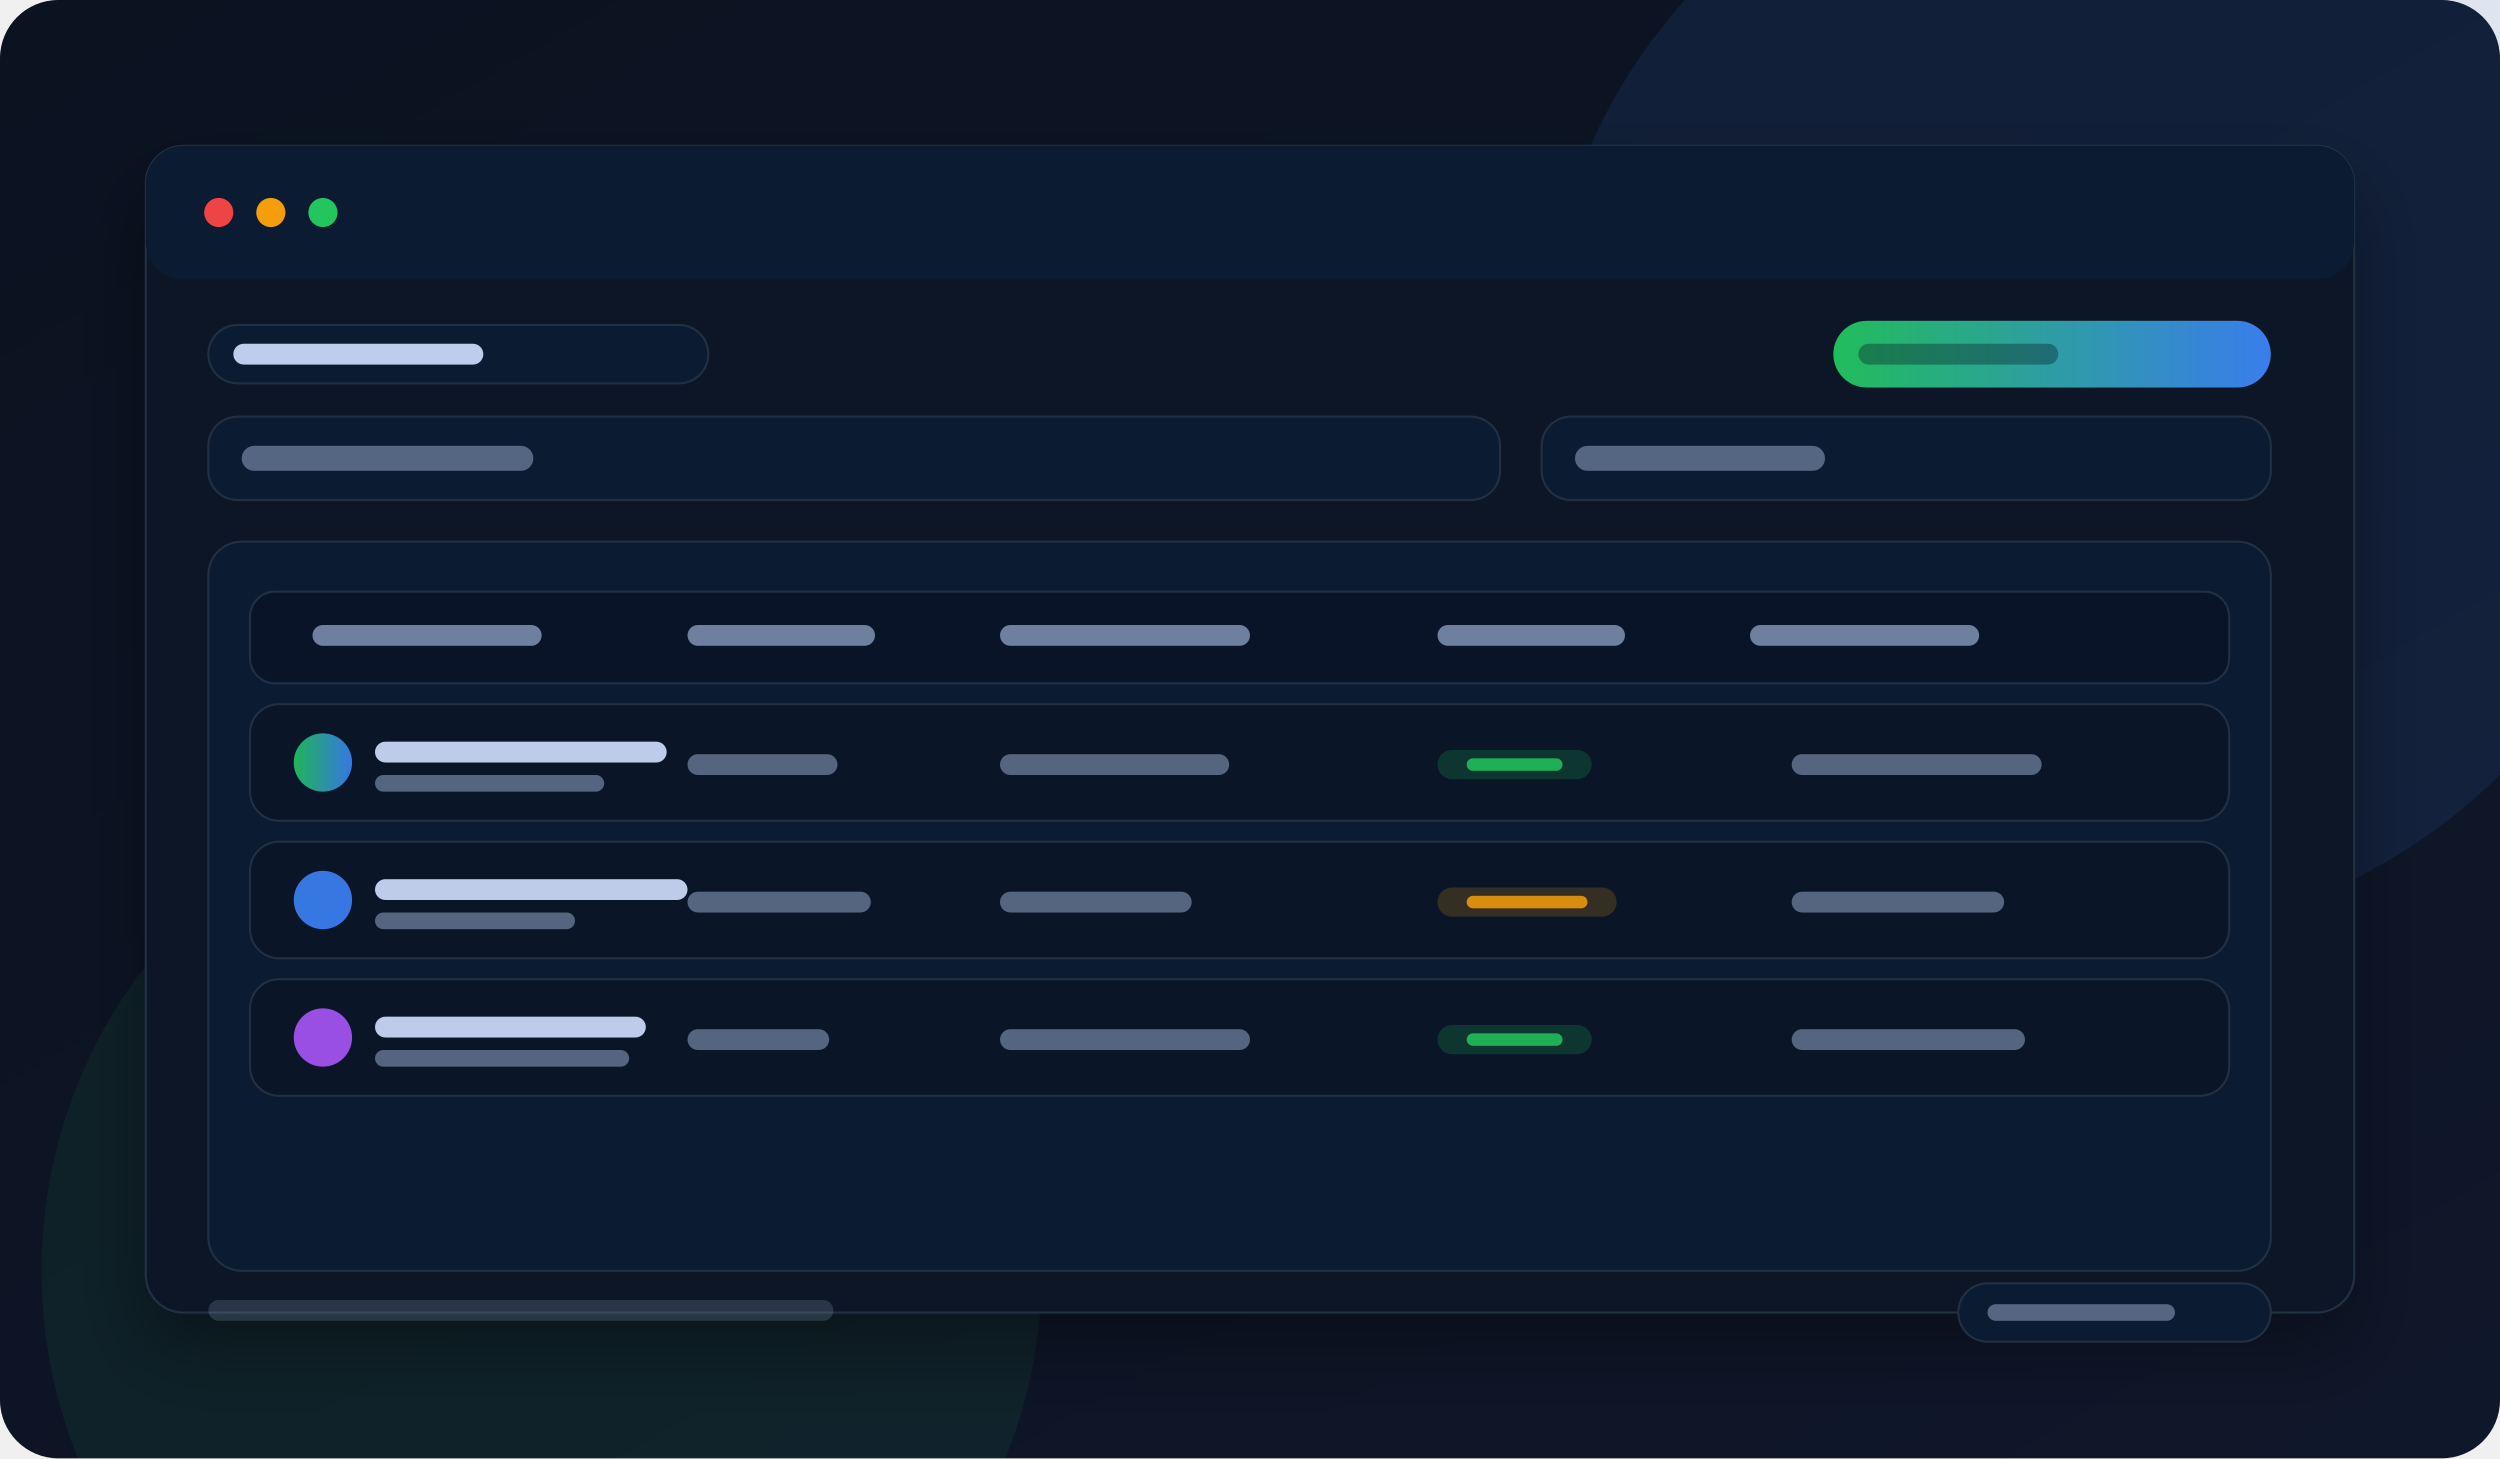
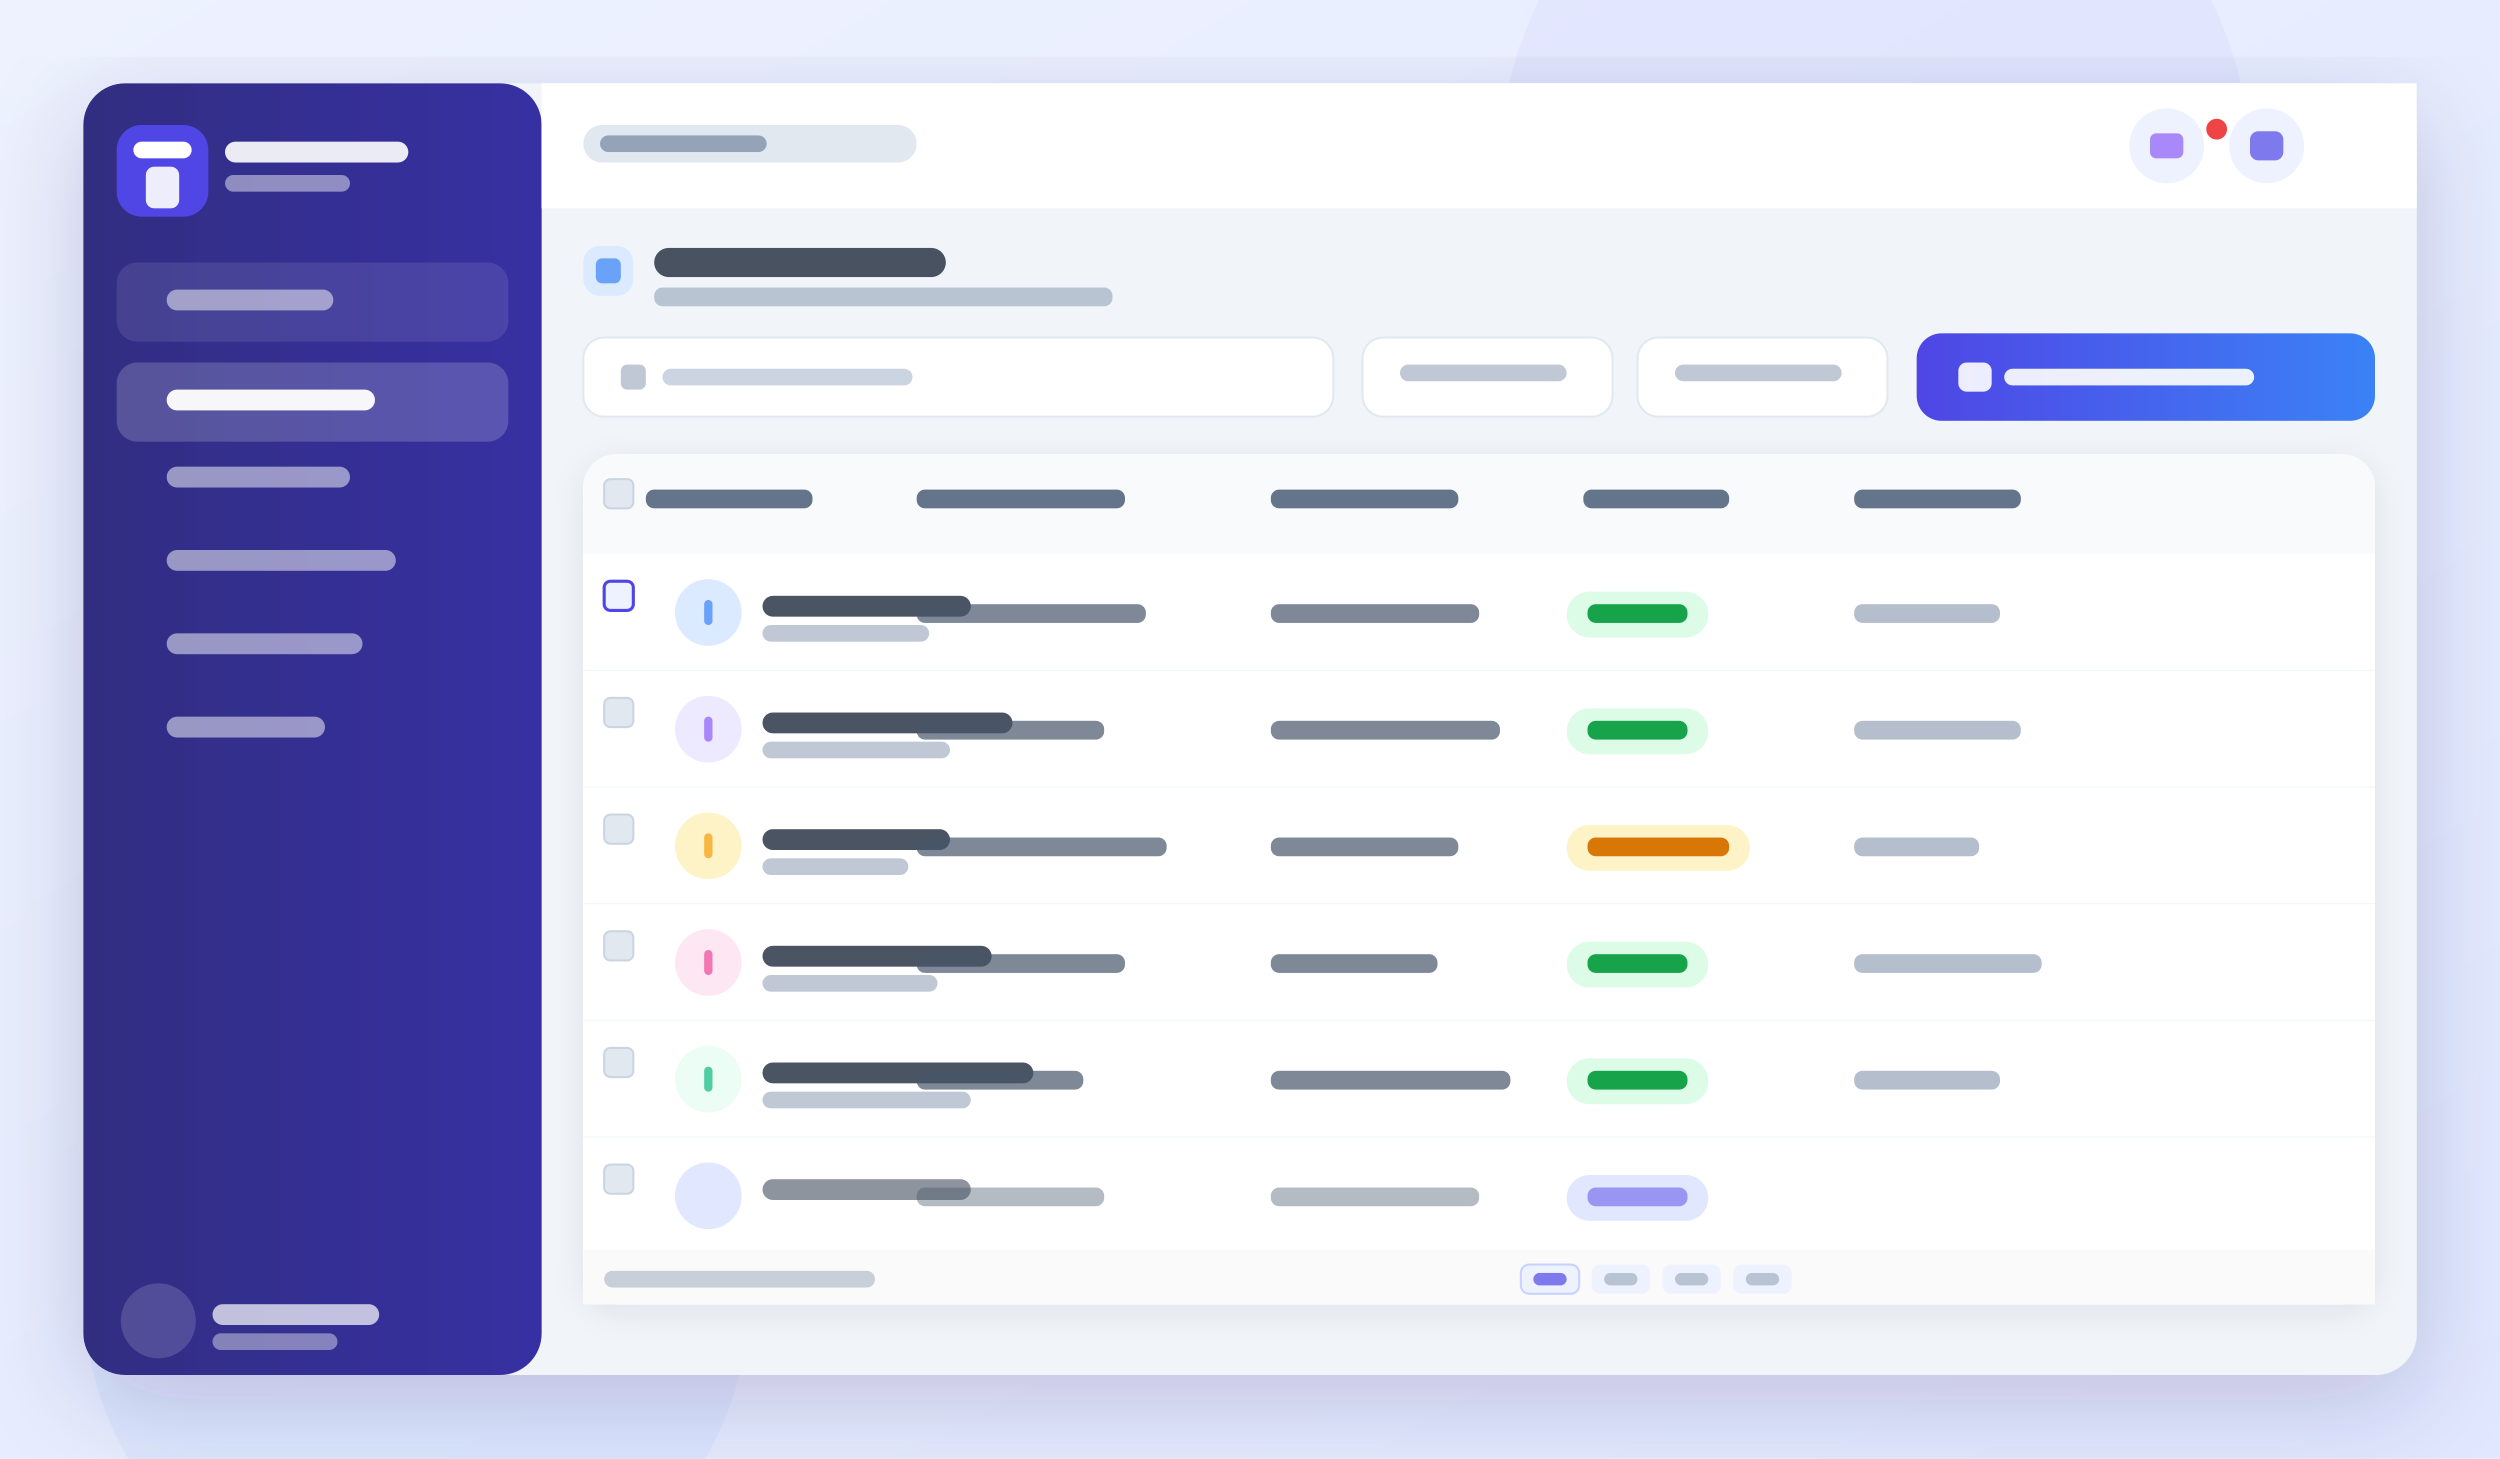
- <svg xmlns="http://www.w3.org/2000/svg" width="1200" height="700" viewBox="0 0 1200 700" role="img" aria-label="Ujoors employees list preview">
+ <svg xmlns="http://www.w3.org/2000/svg" width="1200" height="700" viewBox="0 0 1200 700" role="img" aria-label="Taqam HR employees management preview">
  <defs>
-     <linearGradient id="bg" x1="0" x2="1" y1="0" y2="1">
-       <stop offset="0" stop-color="#0b1220" />
-       <stop offset="1" stop-color="#0f172a" />
+     <linearGradient id="outerBg" x1="0" y1="0" x2="1" y2="1">
+       <stop offset="0%" stop-color="#EEF2FF" />
+       <stop offset="100%" stop-color="#E0E7FF" />
    </linearGradient>
-     <linearGradient id="accent" x1="0" x2="1" y1="0" y2="0">
-       <stop offset="0" stop-color="#22c55e" />
-       <stop offset="1" stop-color="#3b82f6" />
+     <linearGradient id="sidebar" x1="0" y1="0" x2="1" y2="0">
+       <stop offset="0%" stop-color="#312E81" />
+       <stop offset="100%" stop-color="#3730A3" />
    </linearGradient>
-     <filter id="shadow" x="-20%" y="-20%" width="140%" height="140%">
-       <feDropShadow dx="0" dy="18" stdDeviation="18" flood-color="#000" flood-opacity="0.35" />
+     <linearGradient id="addBtn" x1="0" y1="0" x2="1" y2="0">
+       <stop offset="0%" stop-color="#4F46E5" />
+       <stop offset="100%" stop-color="#3B82F6" />
+     </linearGradient>
+     <filter id="cardShadow" x="-8%" y="-8%" width="116%" height="130%">
+       <feDropShadow dx="0" dy="4" flood-color="#1E1B4B" flood-opacity="0.08" stdDeviation="8" />
+     </filter>
+     <filter id="winShadow" x="-4%" y="-4%" width="108%" height="116%">
+       <feDropShadow dx="0" dy="12" stdDeviation="24" flood-color="#1E1B4B" flood-opacity="0.18" />
    </filter>
  </defs>
-   <rect width="1200" height="700" rx="28" fill="url(#bg)" />
-   <circle cx="260" cy="610" r="240" fill="#22c55e" opacity="0.08" />
-   <circle cx="1010" cy="180" r="270" fill="#3b82f6" opacity="0.10" />
-   <g filter="url(#shadow)">
-     <rect x="70" y="70" width="1060" height="560" rx="18" fill="#0a1627" stroke="#223043" />
+   <rect width="1200" height="700" fill="url(#outerBg)" />
+   <circle cx="900" cy="80" r="180" fill="#4F46E5" opacity="0.05" />
+   <circle cx="200" cy="620" r="160" fill="#3B82F6" opacity="0.06" />
+   <g filter="url(#winShadow)">
+     <rect x="40" y="40" width="1120" height="620" rx="20" fill="#F1F5F9" />
  </g>
-   <rect x="70" y="70" width="1060" height="64" rx="18" fill="#0b1b31" />
-   <circle cx="105" cy="102" r="7" fill="#ef4444" />
-   <circle cx="130" cy="102" r="7" fill="#f59e0b" />
-   <circle cx="155" cy="102" r="7" fill="#22c55e" />
-   <rect x="100" y="156" width="240" height="28" rx="14" fill="#0b1b31" stroke="#223043" />
-   <rect x="112" y="165" width="120" height="10" rx="5" fill="#d1e0ff" opacity="0.9" />
-   <rect x="880" y="154" width="210" height="32" rx="16" fill="url(#accent)" opacity="0.95" />
-   <rect x="892" y="165" width="96" height="10" rx="5" fill="#07111f" opacity="0.35" />
-   <rect x="100" y="200" width="620" height="40" rx="14" fill="#0b1b31" stroke="#223043" />
-   <rect x="116" y="214" width="140" height="12" rx="6" fill="#91a4c6" opacity="0.55" />
-   <rect x="740" y="200" width="350" height="40" rx="14" fill="#0b1b31" stroke="#223043" />
-   <rect x="756" y="214" width="120" height="12" rx="6" fill="#91a4c6" opacity="0.55" />
-   <rect x="100" y="260" width="990" height="350" rx="16" fill="#0b1b31" stroke="#223043" />
-   <rect x="120" y="284" width="950" height="44" rx="12" fill="#091428" stroke="#223043" />
-   <rect x="150" y="300" width="110" height="10" rx="5" fill="#91a4c6" opacity="0.75" />
-   <rect x="330" y="300" width="90" height="10" rx="5" fill="#91a4c6" opacity="0.75" />
-   <rect x="480" y="300" width="120" height="10" rx="5" fill="#91a4c6" opacity="0.75" />
-   <rect x="690" y="300" width="90" height="10" rx="5" fill="#91a4c6" opacity="0.75" />
-   <rect x="840" y="300" width="110" height="10" rx="5" fill="#91a4c6" opacity="0.75" />
-   <g>
-     <rect x="120" y="338" width="950" height="56" rx="14" fill="#0a1627" stroke="#223043" />
-     <circle cx="155" cy="366" r="14" fill="url(#accent)" opacity="0.9" />
-     <rect x="180" y="356" width="140" height="10" rx="5" fill="#d1e0ff" opacity="0.9" />
-     <rect x="180" y="372" width="110" height="8" rx="4" fill="#91a4c6" opacity="0.55" />
-     <rect x="330" y="362" width="72" height="10" rx="5" fill="#91a4c6" opacity="0.55" />
-     <rect x="480" y="362" width="110" height="10" rx="5" fill="#91a4c6" opacity="0.55" />
-     <rect x="690" y="360" width="74" height="14" rx="7" fill="#22c55e" opacity="0.18" />
-     <rect x="704" y="364" width="46" height="6" rx="3" fill="#22c55e" opacity="0.85" />
-     <rect x="860" y="362" width="120" height="10" rx="5" fill="#91a4c6" opacity="0.55" />
-     <rect x="120" y="404" width="950" height="56" rx="14" fill="#0a1627" stroke="#223043" />
-     <circle cx="155" cy="432" r="14" fill="#3b82f6" opacity="0.9" />
-     <rect x="180" y="422" width="150" height="10" rx="5" fill="#d1e0ff" opacity="0.9" />
-     <rect x="180" y="438" width="96" height="8" rx="4" fill="#91a4c6" opacity="0.55" />
-     <rect x="330" y="428" width="88" height="10" rx="5" fill="#91a4c6" opacity="0.55" />
-     <rect x="480" y="428" width="92" height="10" rx="5" fill="#91a4c6" opacity="0.55" />
-     <rect x="690" y="426" width="86" height="14" rx="7" fill="#f59e0b" opacity="0.18" />
-     <rect x="704" y="430" width="58" height="6" rx="3" fill="#f59e0b" opacity="0.85" />
-     <rect x="860" y="428" width="102" height="10" rx="5" fill="#91a4c6" opacity="0.55" />
-     <rect x="120" y="470" width="950" height="56" rx="14" fill="#0a1627" stroke="#223043" />
-     <circle cx="155" cy="498" r="14" fill="#a855f7" opacity="0.9" />
-     <rect x="180" y="488" width="130" height="10" rx="5" fill="#d1e0ff" opacity="0.9" />
-     <rect x="180" y="504" width="122" height="8" rx="4" fill="#91a4c6" opacity="0.55" />
-     <rect x="330" y="494" width="68" height="10" rx="5" fill="#91a4c6" opacity="0.55" />
-     <rect x="480" y="494" width="120" height="10" rx="5" fill="#91a4c6" opacity="0.55" />
-     <rect x="690" y="492" width="74" height="14" rx="7" fill="#22c55e" opacity="0.18" />
-     <rect x="704" y="496" width="46" height="6" rx="3" fill="#22c55e" opacity="0.85" />
-     <rect x="860" y="494" width="112" height="10" rx="5" fill="#91a4c6" opacity="0.55" />
+   <rect x="40" y="40" width="220" height="620" rx="20" fill="url(#sidebar)" />
+   <rect x="56" y="60" width="44" height="44" rx="12" fill="#4F46E5" />
+   <rect x="64" y="68" width="28" height="8" rx="4" fill="white" />
+   <rect x="70" y="80" width="16" height="20" rx="4" fill="white" opacity="0.9" />
+   <rect x="108" y="68" width="88" height="10" rx="5" fill="white" opacity="0.9" />
+   <rect x="108" y="84" width="60" height="8" rx="4" fill="white" opacity="0.45" />
+   <rect x="56" y="126" width="188" height="38" rx="10" fill="white" opacity="0.1" />
+   <rect x="80" y="139" width="80" height="10" rx="5" fill="white" opacity="0.5" />
+   <rect x="56" y="174" width="188" height="38" rx="10" fill="white" opacity="0.18" />
+   <rect x="80" y="187" width="100" height="10" rx="5" fill="white" opacity="0.95" />
+   <rect x="80" y="224" width="88" height="10" rx="5" fill="white" opacity="0.5" />
+   <rect x="80" y="264" width="110" height="10" rx="5" fill="white" opacity="0.5" />
+   <rect x="80" y="304" width="94" height="10" rx="5" fill="white" opacity="0.5" />
+   <rect x="80" y="344" width="76" height="10" rx="5" fill="white" opacity="0.5" />
+   <circle cx="76" cy="634" r="18" fill="white" opacity="0.15" />
+   <rect x="102" y="626" width="80" height="10" rx="5" fill="white" opacity="0.7" />
+   <rect x="102" y="640" width="60" height="8" rx="4" fill="white" opacity="0.4" />
+   <rect x="260" y="40" width="900" height="60" fill="white" />
+   <rect x="280" y="60" width="160" height="18" rx="9" fill="#E2E8F0" />
+   <rect x="288" y="65" width="80" height="8" rx="4" fill="#94A3B8" />
+   <circle cx="1088" cy="70" r="18" fill="#EEF2FF" />
+   <rect x="1080" y="63" width="16" height="14" rx="4" fill="#4F46E5" opacity="0.7" />
+   <circle cx="1040" cy="70" r="18" fill="#EEF2FF" />
+   <rect x="1032" y="64" width="16" height="12" rx="3" fill="#8B5CF6" opacity="0.7" />
+   <circle cx="1064" cy="62" r="5" fill="#EF4444" />
+   <rect x="280" y="118" width="24" height="24" rx="8" fill="#DBEAFE" />
+   <rect x="286" y="124" width="12" height="12" rx="3" fill="#3B82F6" opacity="0.7" />
+   <rect x="314" y="119" width="140" height="14" rx="7" fill="#1E293B" opacity="0.8" />
+   <rect x="314" y="138" width="220" height="9" rx="4" fill="#94A3B8" opacity="0.6" />
+   <rect x="280" y="162" width="360" height="38" rx="10" fill="white" stroke="#E2E8F0" stroke-width="1" />
+   <rect x="298" y="175" width="12" height="12" rx="3" fill="#94A3B8" opacity="0.6" />
+   <rect x="318" y="177" width="120" height="8" rx="4" fill="#CBD5E1" />
+   <rect x="654" y="162" width="120" height="38" rx="10" fill="white" stroke="#E2E8F0" stroke-width="1" />
+   <rect x="672" y="175" width="80" height="8" rx="4" fill="#94A3B8" opacity="0.6" />
+   <rect x="786" y="162" width="120" height="38" rx="10" fill="white" stroke="#E2E8F0" stroke-width="1" />
+   <rect x="804" y="175" width="80" height="8" rx="4" fill="#94A3B8" opacity="0.6" />
+   <rect x="920" y="160" width="220" height="42" rx="12" fill="url(#addBtn)" />
+   <rect x="940" y="174" width="16" height="14" rx="4" fill="white" opacity="0.9" />
+   <rect x="962" y="177" width="120" height="8" rx="4" fill="white" opacity="0.9" />
+   <g filter="url(#cardShadow)">
+     <rect x="280" y="218" width="860" height="408" rx="16" fill="white" />
  </g>
-   <rect x="100" y="624" width="300" height="10" rx="5" fill="#91a4c6" opacity="0.22" />
-   <rect x="940" y="616" width="150" height="28" rx="14" fill="#0b1b31" stroke="#223043" />
-   <rect x="954" y="626" width="90" height="8" rx="4" fill="#91a4c6" opacity="0.55" />
+   <rect x="280" y="218" width="860" height="48" rx="16" fill="#F8FAFC" />
+   <rect x="280" y="249" width="860" height="17" fill="#F8FAFC" />
+   <rect x="310" y="235" width="80" height="9" rx="4" fill="#64748B" />
+   <rect x="440" y="235" width="100" height="9" rx="4" fill="#64748B" />
+   <rect x="610" y="235" width="90" height="9" rx="4" fill="#64748B" />
+   <rect x="760" y="235" width="70" height="9" rx="4" fill="#64748B" />
+   <rect x="890" y="235" width="80" height="9" rx="4" fill="#64748B" />
+   <rect x="290" y="230" width="14" height="14" rx="3" fill="#E2E8F0" stroke="#CBD5E1" stroke-width="1" />
+   <rect x="280" y="266" width="860" height="56" fill="white" />
+   <rect x="290" y="279" width="14" height="14" rx="3" fill="#EEF2FF" stroke="#4F46E5" stroke-width="1.5" />
+   <circle cx="340" cy="294" r="16" fill="#DBEAFE" />
+   <rect x="338" y="288" width="4" height="12" rx="2" fill="#3B82F6" opacity="0.7" />
+   <rect x="366" y="286" width="100" height="10" rx="5" fill="#1E293B" opacity="0.8" />
+   <rect x="366" y="300" width="80" height="8" rx="4" fill="#94A3B8" opacity="0.6" />
+   <rect x="440" y="290" width="110" height="9" rx="4" fill="#475569" opacity="0.7" />
+   <rect x="610" y="290" width="100" height="9" rx="4" fill="#475569" opacity="0.7" />
+   <rect x="752" y="284" width="68" height="22" rx="11" fill="#DCFCE7" />
+   <rect x="762" y="290" width="48" height="9" rx="4" fill="#16A34A" />
+   <rect x="890" y="290" width="70" height="9" rx="4" fill="#94A3B8" opacity="0.7" />
+   <line x1="280" y1="322" x2="1140" y2="322" stroke="#F1F5F9" stroke-width="1" />
+   <rect x="280" y="322" width="860" height="56" fill="white" />
+   <rect x="290" y="335" width="14" height="14" rx="3" fill="#E2E8F0" stroke="#CBD5E1" stroke-width="1" />
+   <circle cx="340" cy="350" r="16" fill="#EDE9FE" />
+   <rect x="338" y="344" width="4" height="12" rx="2" fill="#8B5CF6" opacity="0.7" />
+   <rect x="366" y="342" width="120" height="10" rx="5" fill="#1E293B" opacity="0.8" />
+   <rect x="366" y="356" width="90" height="8" rx="4" fill="#94A3B8" opacity="0.6" />
+   <rect x="440" y="346" width="90" height="9" rx="4" fill="#475569" opacity="0.7" />
+   <rect x="610" y="346" width="110" height="9" rx="4" fill="#475569" opacity="0.7" />
+   <rect x="752" y="340" width="68" height="22" rx="11" fill="#DCFCE7" />
+   <rect x="762" y="346" width="48" height="9" rx="4" fill="#16A34A" />
+   <rect x="890" y="346" width="80" height="9" rx="4" fill="#94A3B8" opacity="0.7" />
+   <line x1="280" y1="378" x2="1140" y2="378" stroke="#F1F5F9" stroke-width="1" />
+   <rect x="280" y="378" width="860" height="56" fill="white" />
+   <rect x="290" y="391" width="14" height="14" rx="3" fill="#E2E8F0" stroke="#CBD5E1" stroke-width="1" />
+   <circle cx="340" cy="406" r="16" fill="#FEF3C7" />
+   <rect x="338" y="400" width="4" height="12" rx="2" fill="#F59E0B" opacity="0.7" />
+   <rect x="366" y="398" width="90" height="10" rx="5" fill="#1E293B" opacity="0.8" />
+   <rect x="366" y="412" width="70" height="8" rx="4" fill="#94A3B8" opacity="0.6" />
+   <rect x="440" y="402" width="120" height="9" rx="4" fill="#475569" opacity="0.7" />
+   <rect x="610" y="402" width="90" height="9" rx="4" fill="#475569" opacity="0.7" />
+   <rect x="752" y="396" width="88" height="22" rx="11" fill="#FEF3C7" />
+   <rect x="762" y="402" width="68" height="9" rx="4" fill="#D97706" />
+   <rect x="890" y="402" width="60" height="9" rx="4" fill="#94A3B8" opacity="0.7" />
+   <line x1="280" y1="434" x2="1140" y2="434" stroke="#F1F5F9" stroke-width="1" />
+   <rect x="280" y="434" width="860" height="56" fill="white" />
+   <rect x="290" y="447" width="14" height="14" rx="3" fill="#E2E8F0" stroke="#CBD5E1" stroke-width="1" />
+   <circle cx="340" cy="462" r="16" fill="#FCE7F3" />
+   <rect x="338" y="456" width="4" height="12" rx="2" fill="#EC4899" opacity="0.7" />
+   <rect x="366" y="454" width="110" height="10" rx="5" fill="#1E293B" opacity="0.8" />
+   <rect x="366" y="468" width="84" height="8" rx="4" fill="#94A3B8" opacity="0.6" />
+   <rect x="440" y="458" width="100" height="9" rx="4" fill="#475569" opacity="0.7" />
+   <rect x="610" y="458" width="80" height="9" rx="4" fill="#475569" opacity="0.7" />
+   <rect x="752" y="452" width="68" height="22" rx="11" fill="#DCFCE7" />
+   <rect x="762" y="458" width="48" height="9" rx="4" fill="#16A34A" />
+   <rect x="890" y="458" width="90" height="9" rx="4" fill="#94A3B8" opacity="0.7" />
+   <line x1="280" y1="490" x2="1140" y2="490" stroke="#F1F5F9" stroke-width="1" />
+   <rect x="280" y="490" width="860" height="56" fill="white" />
+   <rect x="290" y="503" width="14" height="14" rx="3" fill="#E2E8F0" stroke="#CBD5E1" stroke-width="1" />
+   <circle cx="340" cy="518" r="16" fill="#ECFDF5" />
+   <rect x="338" y="512" width="4" height="12" rx="2" fill="#10B981" opacity="0.7" />
+   <rect x="366" y="510" width="130" height="10" rx="5" fill="#1E293B" opacity="0.8" />
+   <rect x="366" y="524" width="100" height="8" rx="4" fill="#94A3B8" opacity="0.6" />
+   <rect x="440" y="514" width="80" height="9" rx="4" fill="#475569" opacity="0.7" />
+   <rect x="610" y="514" width="115" height="9" rx="4" fill="#475569" opacity="0.7" />
+   <rect x="752" y="508" width="68" height="22" rx="11" fill="#DCFCE7" />
+   <rect x="762" y="514" width="48" height="9" rx="4" fill="#16A34A" />
+   <rect x="890" y="514" width="70" height="9" rx="4" fill="#94A3B8" opacity="0.7" />
+   <line x1="280" y1="546" x2="1140" y2="546" stroke="#F1F5F9" stroke-width="1" />
+   <rect x="280" y="546" width="860" height="56" fill="white" />
+   <rect x="290" y="559" width="14" height="14" rx="3" fill="#E2E8F0" stroke="#CBD5E1" stroke-width="1" />
+   <circle cx="340" cy="574" r="16" fill="#E0E7FF" />
+   <rect x="366" y="566" width="100" height="10" rx="5" fill="#1E293B" opacity="0.5" />
+   <rect x="440" y="570" width="90" height="9" rx="4" fill="#475569" opacity="0.4" />
+   <rect x="610" y="570" width="100" height="9" rx="4" fill="#475569" opacity="0.4" />
+   <rect x="752" y="564" width="68" height="22" rx="11" fill="#E0E7FF" />
+   <rect x="762" y="570" width="48" height="9" rx="4" fill="#4F46E5" opacity="0.5" />
+   <rect x="280" y="600" width="860" height="26" rx="0" fill="white" />
+   <rect x="280" y="600" width="860" height="26" rx="0" fill="#FAFAFA" />
+   <rect x="280" y="607" width="860" height="19" rx="0" fill="#FAFAFA" />
+   <rect x="290" y="610" width="130" height="8" rx="4" fill="#94A3B8" opacity="0.5" />
+   <rect x="730" y="607" width="28" height="14" rx="4" fill="#EEF2FF" stroke="#C7D2FE" stroke-width="1" />
+   <rect x="736" y="611" width="16" height="6" rx="3" fill="#4F46E5" opacity="0.7" />
+   <rect x="764" y="607" width="28" height="14" rx="4" fill="#EEF2FF" />
+   <rect x="770" y="611" width="16" height="6" rx="3" fill="#94A3B8" opacity="0.6" />
+   <rect x="798" y="607" width="28" height="14" rx="4" fill="#EEF2FF" />
+   <rect x="804" y="611" width="16" height="6" rx="3" fill="#94A3B8" opacity="0.6" />
+   <rect x="832" y="607" width="28" height="14" rx="4" fill="#EEF2FF" />
+   <rect x="838" y="611" width="16" height="6" rx="3" fill="#94A3B8" opacity="0.6" />
+   <rect x="280" y="608" width="860" height="18" rx="16" fill="none" />
</svg>
